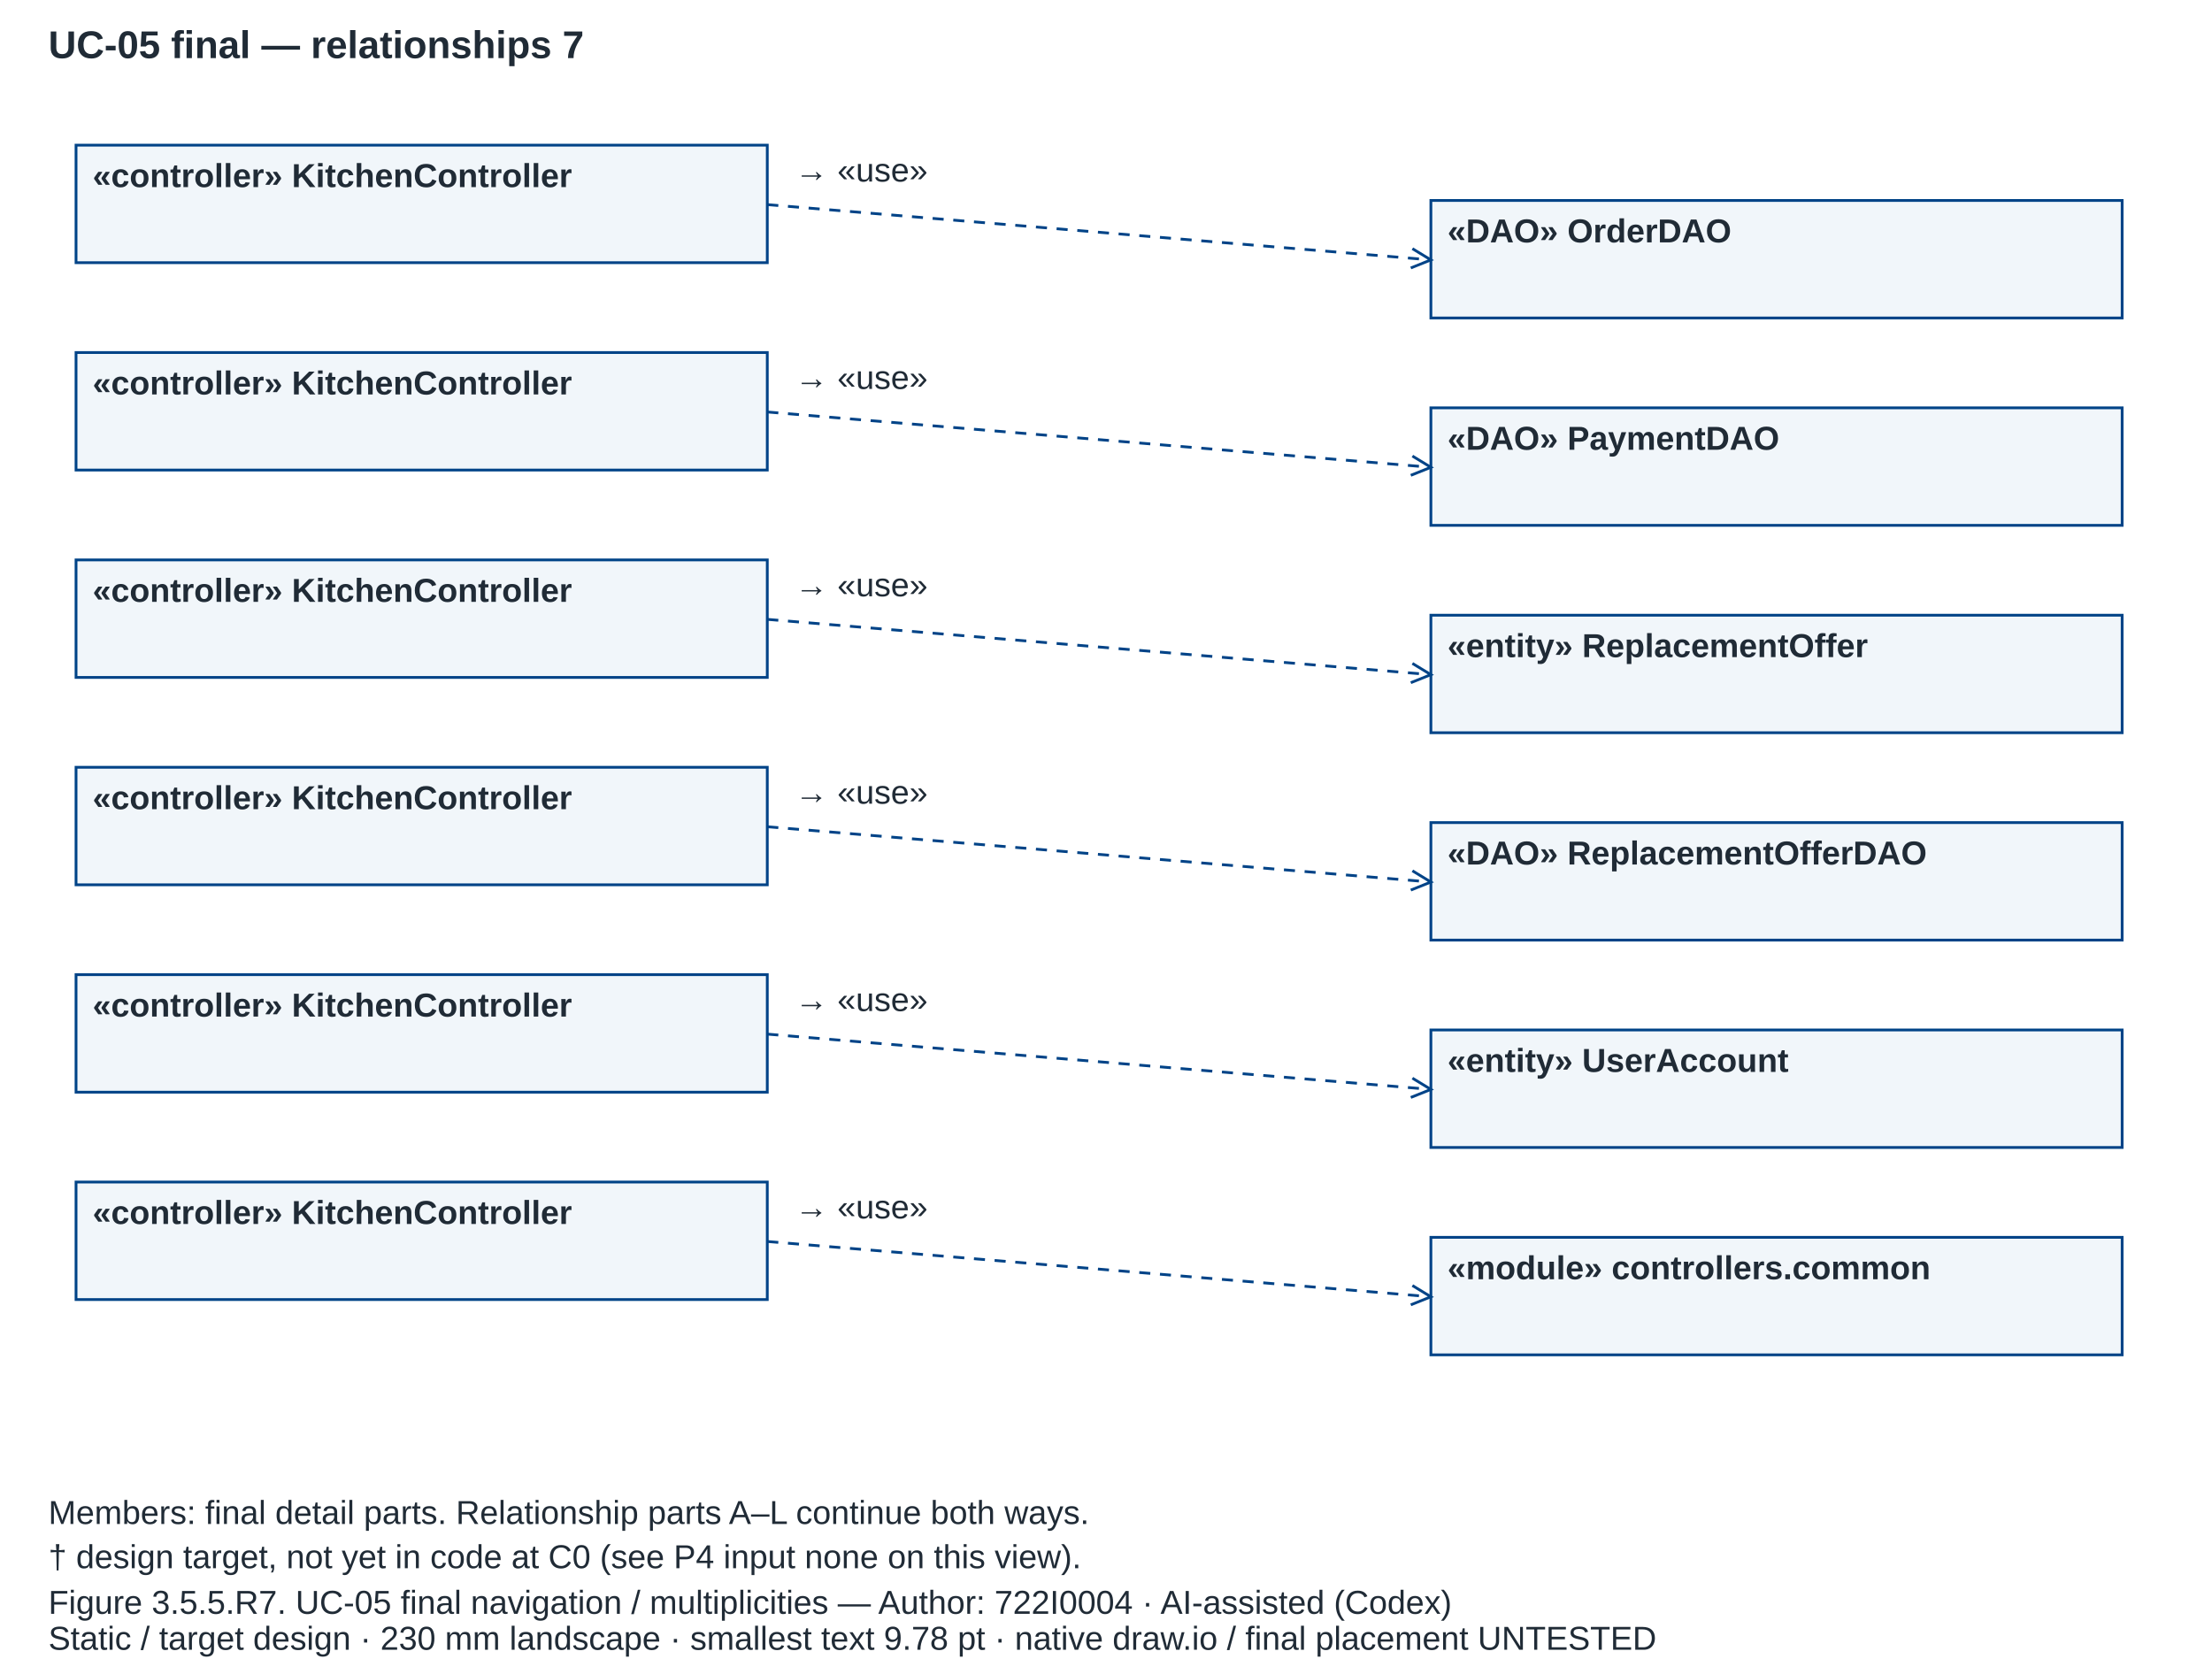
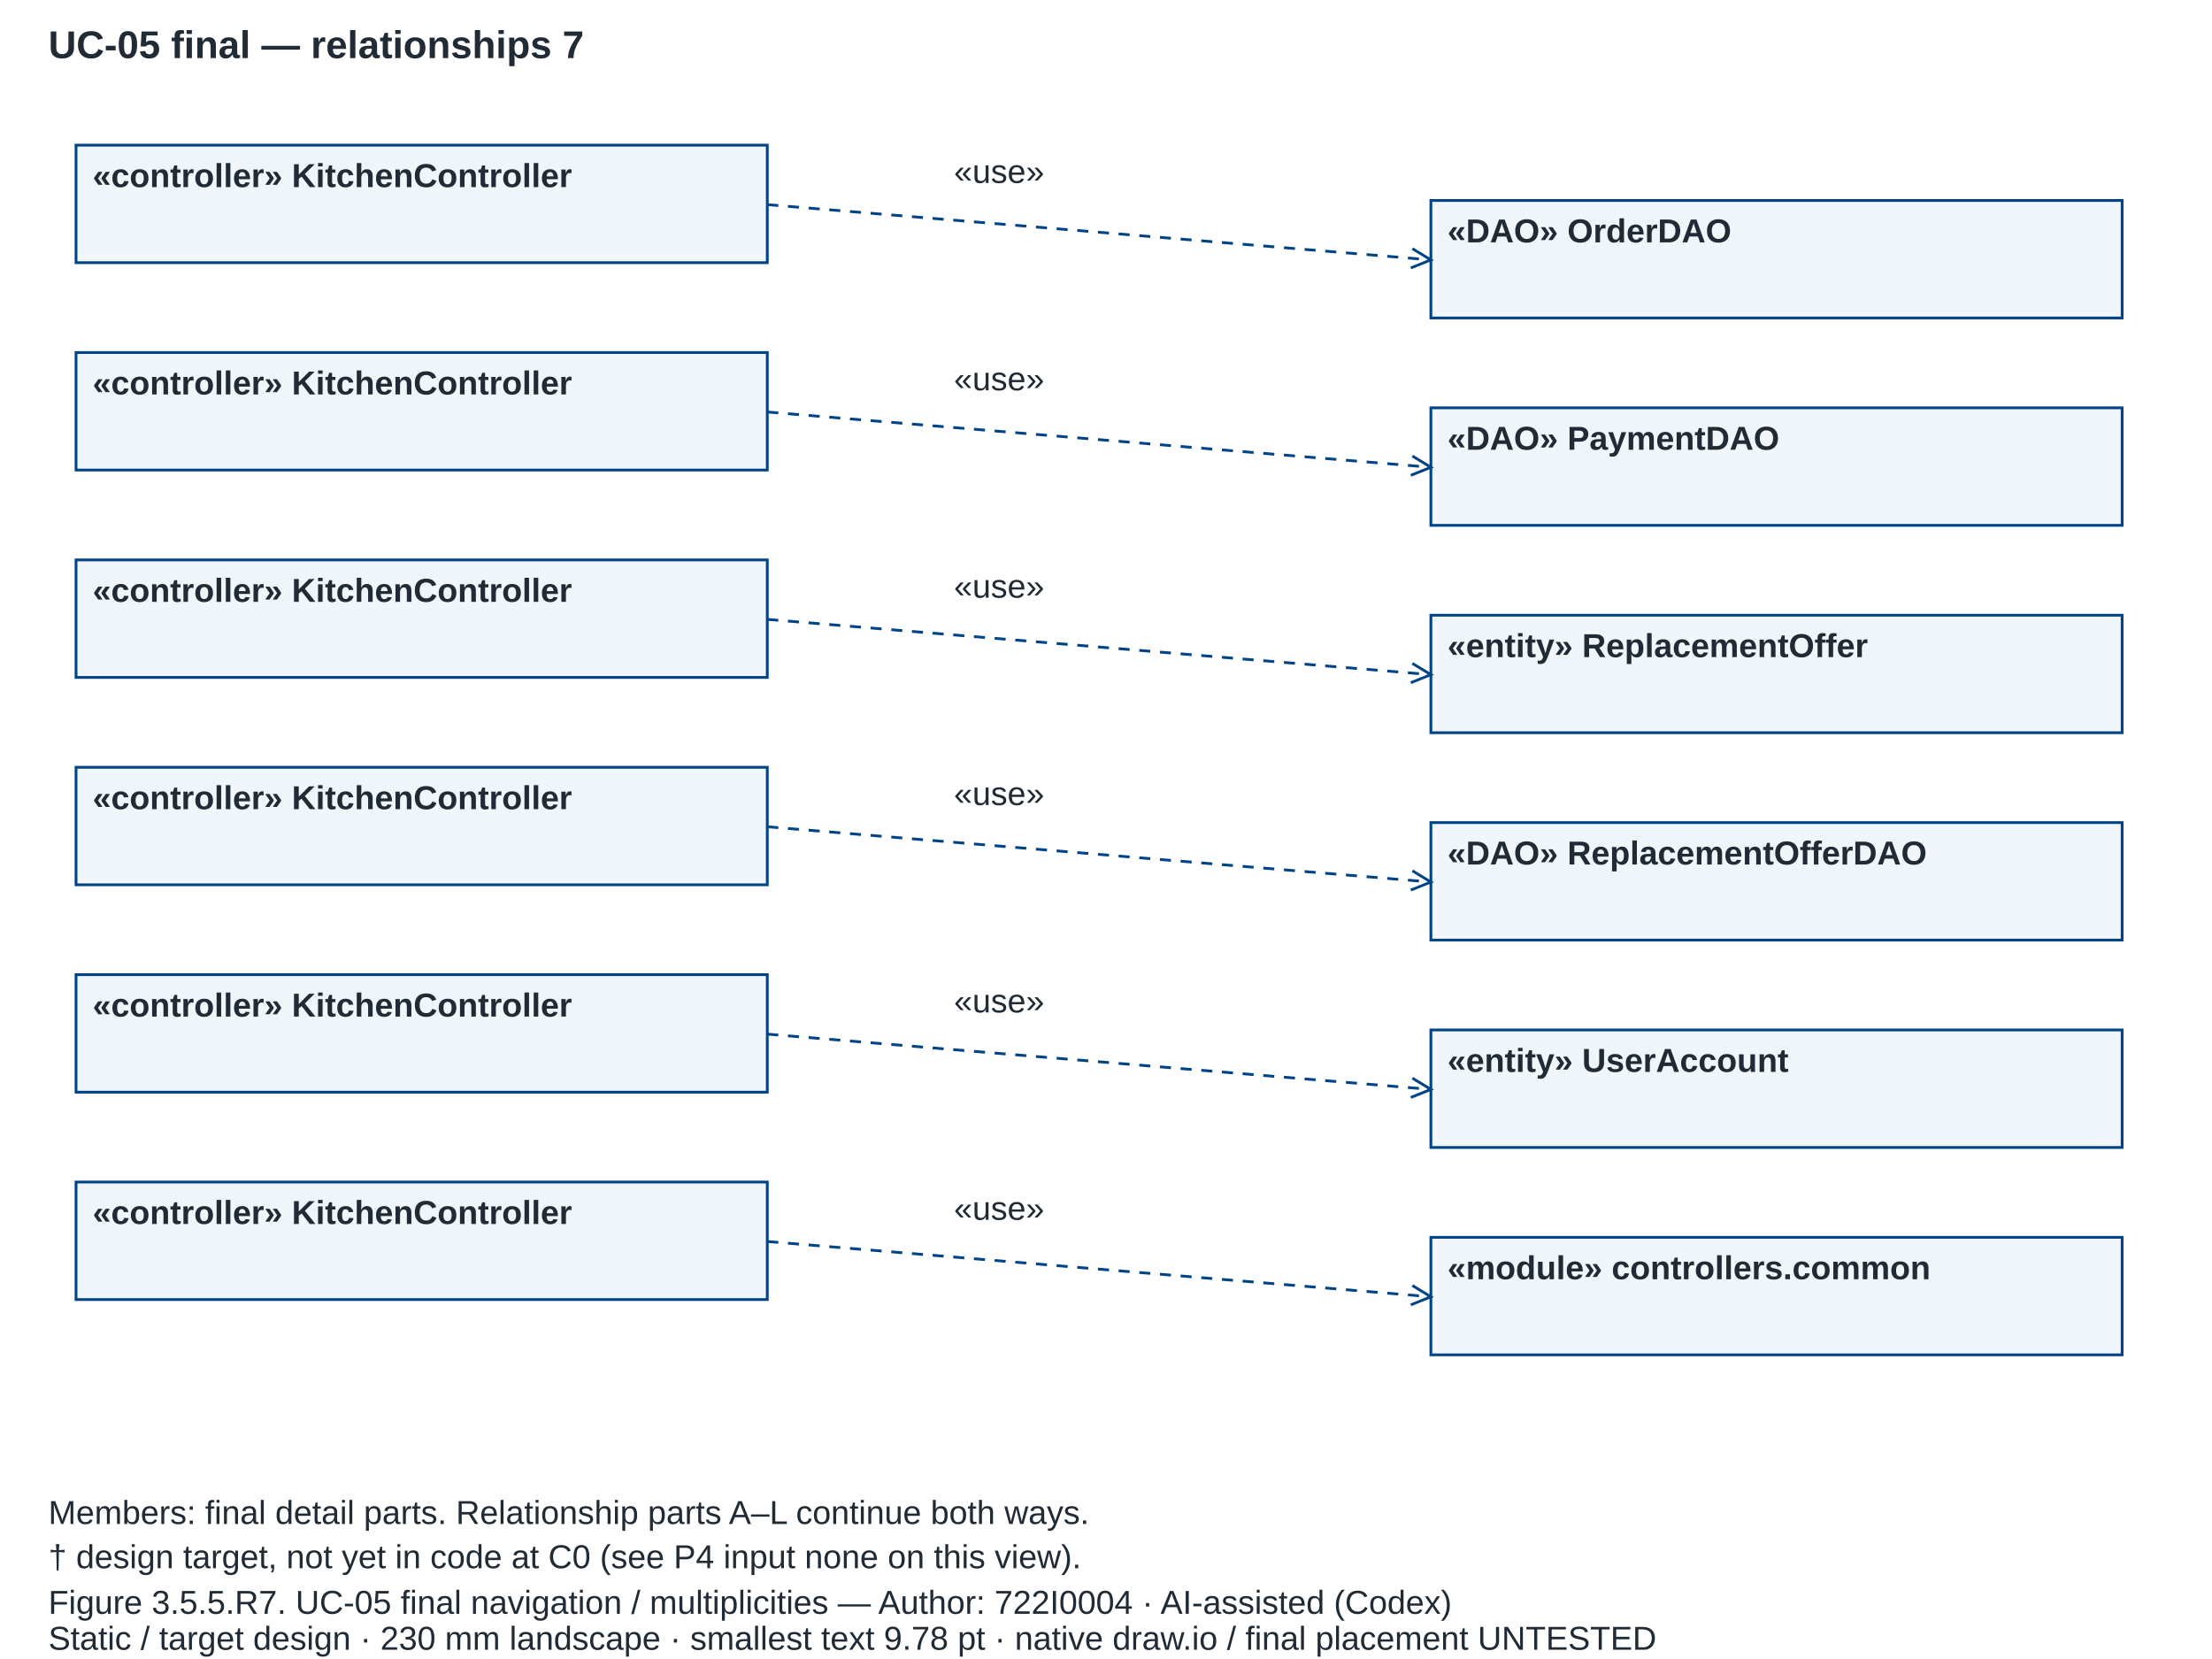
<svg xmlns="http://www.w3.org/2000/svg" width="1600" height="1200" viewBox="0 0 1600 1200">
  <rect width="100%" height="100%" fill="white" />
  <text x="35" y="42.04" font-family="Arial" font-size="28" font-weight="bold" fill="#202B36">UC-05 final — relationships 7</text>
  <rect x="55" y="105" width="500" height="85" fill="#F1F6FA" stroke="#004387" stroke-width="2" />
  <text x="67" y="135.32" font-family="Arial" font-size="24" font-weight="bold" fill="#202B36">«controller» KitchenController</text>
  <rect x="1035" y="145" width="500" height="85" fill="#F1F6FA" stroke="#004387" stroke-width="2" />
  <text x="1047" y="175.32" font-family="Arial" font-size="24" font-weight="bold" fill="#202B36">«DAO» OrderDAO</text>
  <rect x="55" y="255" width="500" height="85" fill="#F1F6FA" stroke="#004387" stroke-width="2" />
  <text x="67" y="285.32" font-family="Arial" font-size="24" font-weight="bold" fill="#202B36">«controller» KitchenController</text>
  <rect x="1035" y="295" width="500" height="85" fill="#F1F6FA" stroke="#004387" stroke-width="2" />
  <text x="1047" y="325.32" font-family="Arial" font-size="24" font-weight="bold" fill="#202B36">«DAO» PaymentDAO</text>
  <rect x="55" y="405" width="500" height="85" fill="#F1F6FA" stroke="#004387" stroke-width="2" />
  <text x="67" y="435.32" font-family="Arial" font-size="24" font-weight="bold" fill="#202B36">«controller» KitchenController</text>
  <rect x="1035" y="445" width="500" height="85" fill="#F1F6FA" stroke="#004387" stroke-width="2" />
  <text x="1047" y="475.32" font-family="Arial" font-size="24" font-weight="bold" fill="#202B36">«entity» ReplacementOffer</text>
  <rect x="55" y="555" width="500" height="85" fill="#F1F6FA" stroke="#004387" stroke-width="2" />
  <text x="67" y="585.32" font-family="Arial" font-size="24" font-weight="bold" fill="#202B36">«controller» KitchenController</text>
  <rect x="1035" y="595" width="500" height="85" fill="#F1F6FA" stroke="#004387" stroke-width="2" />
  <text x="1047" y="625.32" font-family="Arial" font-size="24" font-weight="bold" fill="#202B36">«DAO» ReplacementOfferDAO</text>
  <rect x="55" y="705" width="500" height="85" fill="#F1F6FA" stroke="#004387" stroke-width="2" />
  <text x="67" y="735.32" font-family="Arial" font-size="24" font-weight="bold" fill="#202B36">«controller» KitchenController</text>
  <rect x="1035" y="745" width="500" height="85" fill="#F1F6FA" stroke="#004387" stroke-width="2" />
  <text x="1047" y="775.32" font-family="Arial" font-size="24" font-weight="bold" fill="#202B36">«entity» UserAccount</text>
  <rect x="55" y="855" width="500" height="85" fill="#F1F6FA" stroke="#004387" stroke-width="2" />
  <text x="67" y="885.32" font-family="Arial" font-size="24" font-weight="bold" fill="#202B36">«controller» KitchenController</text>
  <rect x="1035" y="895" width="500" height="85" fill="#F1F6FA" stroke="#004387" stroke-width="2" />
  <text x="1047" y="925.32" font-family="Arial" font-size="24" font-weight="bold" fill="#202B36">«module» controllers.common</text>
  <polyline points="555,148 1035,188" fill="none" stroke="#004387" stroke-width="2" stroke-dasharray="8 7" />
  <polyline points="1020.467,193.813 1035,188 1021.63,179.862" fill="none" stroke="#004387" stroke-width="2" />
-   <text x="575" y="131.32" font-family="Arial" font-size="24" font-weight="normal" fill="#202B36">→ «use»</text>
+   <text x="690" y="132.32" font-family="Arial" font-size="24" font-weight="normal" fill="#202B36">«use»</text>
  <polyline points="555,298 1035,338" fill="none" stroke="#004387" stroke-width="2" stroke-dasharray="8 7" />
  <polyline points="1020.467,343.813 1035,338 1021.63,329.862" fill="none" stroke="#004387" stroke-width="2" />
-   <text x="575" y="281.32" font-family="Arial" font-size="24" font-weight="normal" fill="#202B36">→ «use»</text>
+   <text x="690" y="282.32" font-family="Arial" font-size="24" font-weight="normal" fill="#202B36">«use»</text>
  <polyline points="555,448 1035,488" fill="none" stroke="#004387" stroke-width="2" stroke-dasharray="8 7" />
  <polyline points="1020.467,493.813 1035,488 1021.63,479.862" fill="none" stroke="#004387" stroke-width="2" />
-   <text x="575" y="431.32" font-family="Arial" font-size="24" font-weight="normal" fill="#202B36">→ «use»</text>
+   <text x="690" y="432.32" font-family="Arial" font-size="24" font-weight="normal" fill="#202B36">«use»</text>
  <polyline points="555,598 1035,638" fill="none" stroke="#004387" stroke-width="2" stroke-dasharray="8 7" />
  <polyline points="1020.467,643.813 1035,638 1021.63,629.862" fill="none" stroke="#004387" stroke-width="2" />
-   <text x="575" y="581.32" font-family="Arial" font-size="24" font-weight="normal" fill="#202B36">→ «use»</text>
+   <text x="690" y="582.32" font-family="Arial" font-size="24" font-weight="normal" fill="#202B36">«use»</text>
  <polyline points="555,748 1035,788" fill="none" stroke="#004387" stroke-width="2" stroke-dasharray="8 7" />
  <polyline points="1020.467,793.813 1035,788 1021.63,779.862" fill="none" stroke="#004387" stroke-width="2" />
-   <text x="575" y="731.32" font-family="Arial" font-size="24" font-weight="normal" fill="#202B36">→ «use»</text>
+   <text x="690" y="732.32" font-family="Arial" font-size="24" font-weight="normal" fill="#202B36">«use»</text>
  <polyline points="555,898 1035,938" fill="none" stroke="#004387" stroke-width="2" stroke-dasharray="8 7" />
  <polyline points="1020.467,943.813 1035,938 1021.63,929.862" fill="none" stroke="#004387" stroke-width="2" />
-   <text x="575" y="881.32" font-family="Arial" font-size="24" font-weight="normal" fill="#202B36">→ «use»</text>
+   <text x="690" y="882.32" font-family="Arial" font-size="24" font-weight="normal" fill="#202B36">«use»</text>
  <text x="35" y="1102.32" font-family="Arial" font-size="24" font-weight="normal" fill="#202B36">Members: final detail parts. Relationship parts A–L continue both ways.</text>
  <text x="35" y="1134.32" font-family="Arial" font-size="24" font-weight="normal" fill="#202B36">† design target, not yet in code at C0 (see P4 input none on this view).</text>
  <text x="35" y="1167.32" font-family="Arial" font-size="24" font-weight="normal" fill="#202B36">Figure 3.5.5.R7. UC-05 final navigation / multiplicities — Author: 722I0004 · AI-assisted (Codex)</text>
  <text x="35" y="1193.32" font-family="Arial" font-size="24" font-weight="normal" fill="#202B36">Static / target design · 230 mm landscape · smallest text 9.78 pt · native draw.io / final placement UNTESTED</text>
</svg>
